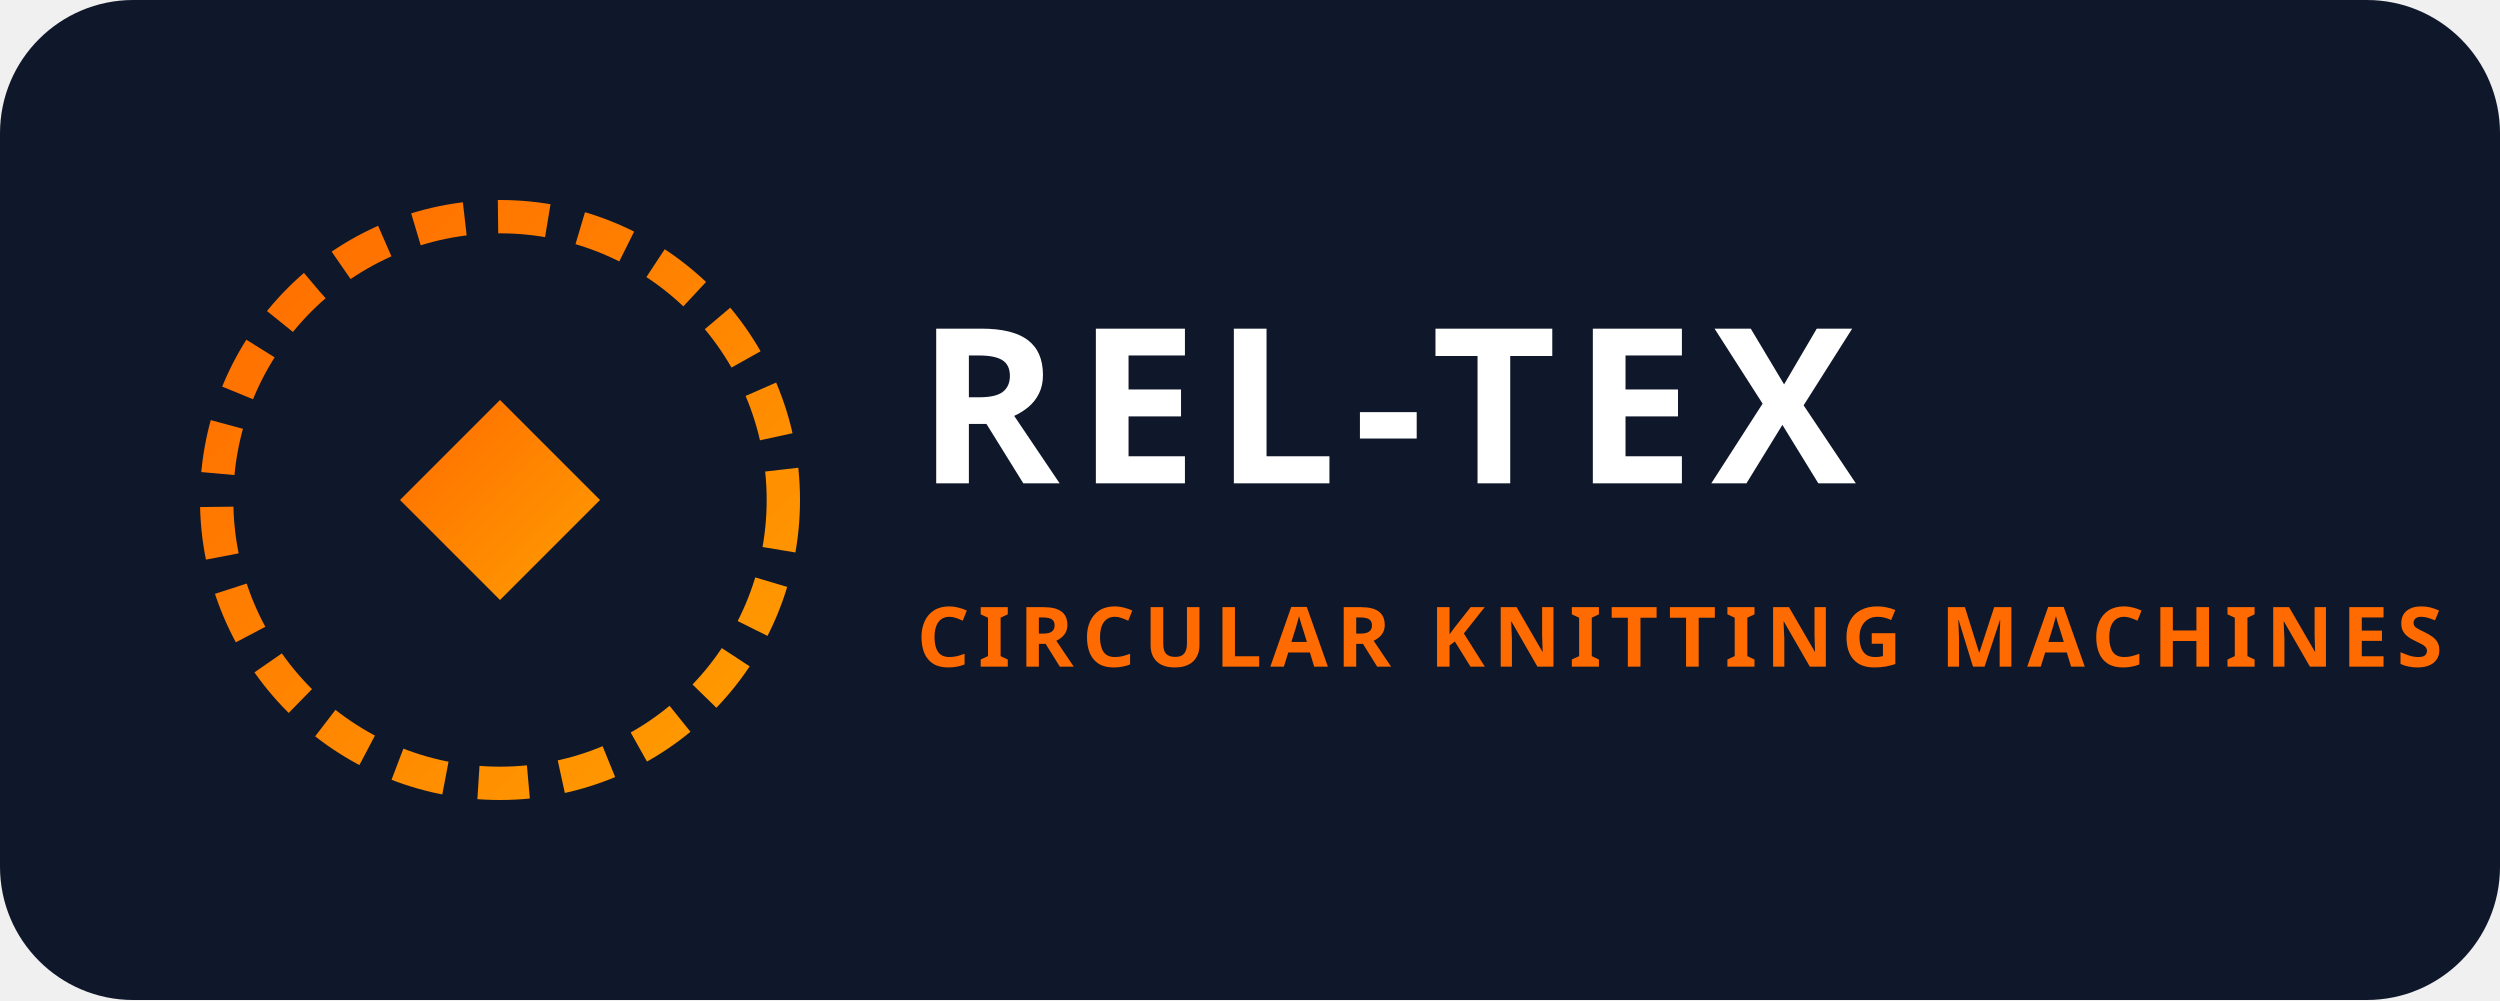
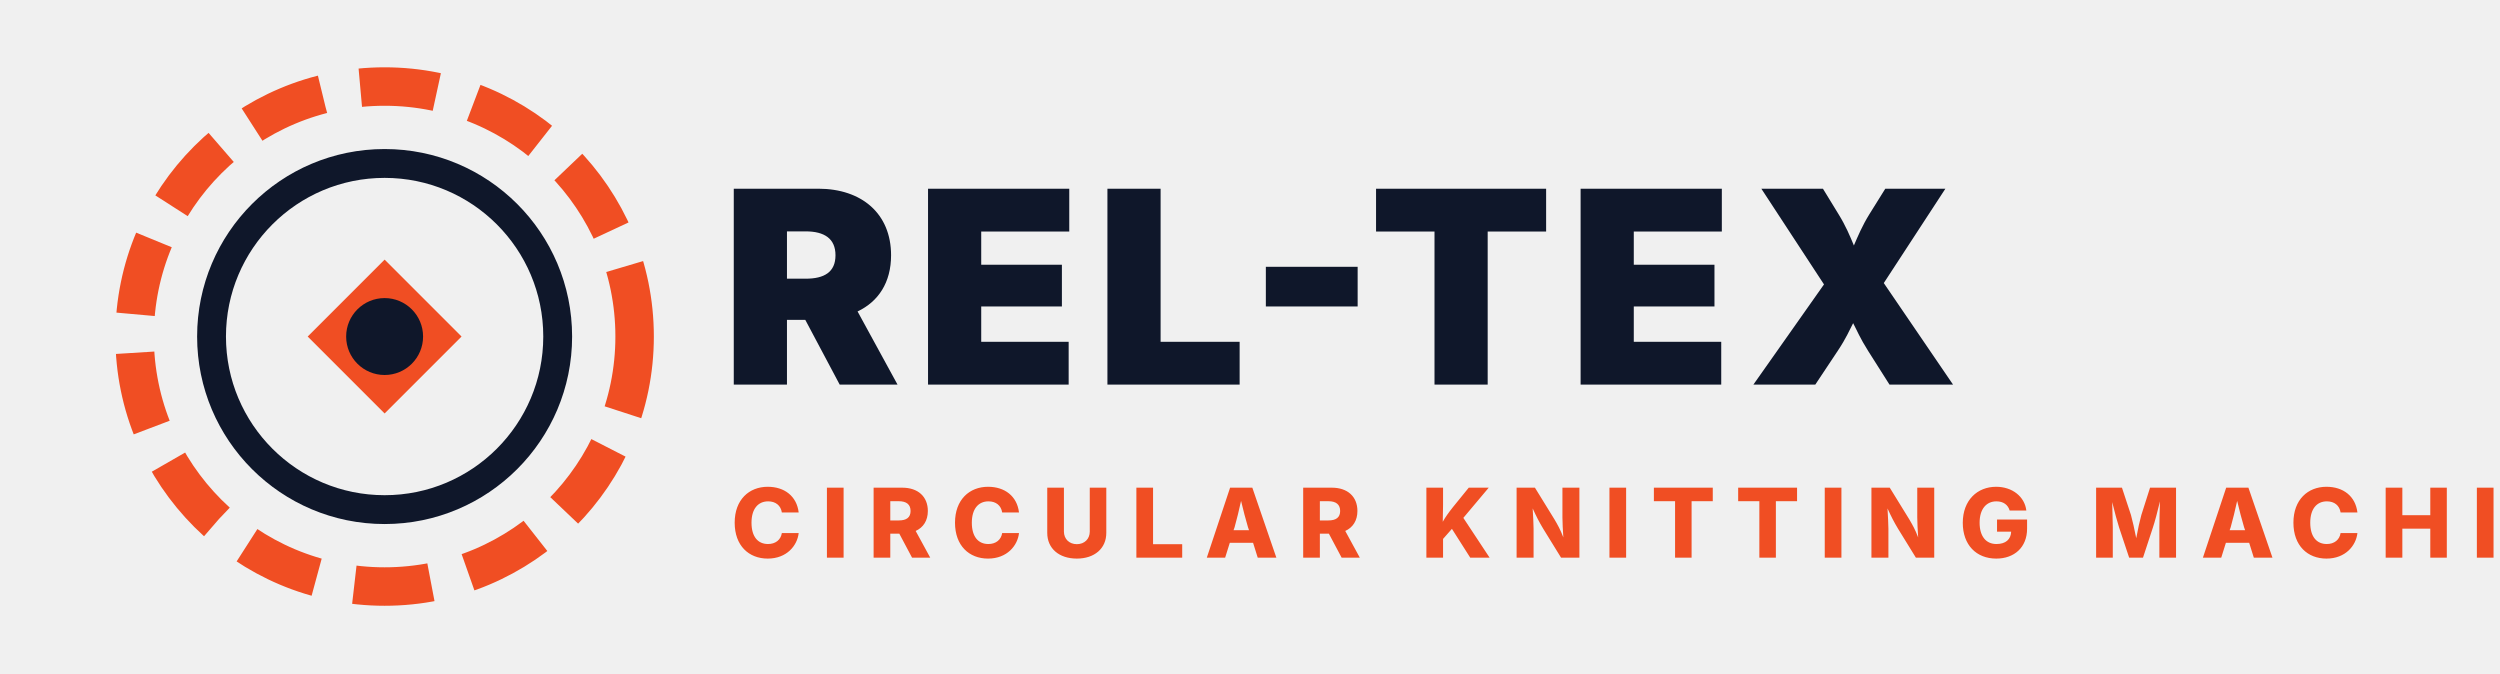
- <svg xmlns="http://www.w3.org/2000/svg" viewBox="0 0 300 120" width="300" height="120">
-   <defs>
-     <linearGradient id="relGrad" x1="0%" y1="0%" x2="100%" y2="100%">
-       <stop offset="0%" stop-color="#ff6b00" />
-       <stop offset="100%" stop-color="#ff9e00" />
-     </linearGradient>
-   </defs>
-   <rect width="300" height="120" rx="16" fill="#0f172a" />
-   <circle cx="60" cy="60" r="34" fill="none" stroke="url(#relGrad)" stroke-width="4" stroke-dasharray="6,4" />
-   <path d="M48 60 L60 48 L72 60 L60 72 Z" fill="url(#relGrad)" />
-   <text x="110" y="58" font-family="'Outfit', 'Segoe UI', sans-serif" font-weight="900" font-size="26" fill="#ffffff" letter-spacing="2">REL-TEX</text>
-   <text x="110" y="80" font-family="'Segoe UI', sans-serif" font-weight="700" font-size="10" fill="#ff6b00" letter-spacing="1">CIRCULAR KNITTING MACHINES</text>
+ <svg xmlns="http://www.w3.org/2000/svg" viewBox="0 0 260 70" width="260" height="70">
+   <g transform="translate(10, 5)">
+     <circle cx="30" cy="30" r="26" fill="none" stroke="#f04e23" stroke-width="4" stroke-dasharray="8 4" />
+     <circle cx="30" cy="30" r="18" fill="none" stroke="#0f172a" stroke-width="3" />
+     <path d="M22 30 L30 22 L38 30 L30 38 Z" fill="#f04e23" />
+     <circle cx="30" cy="30" r="4" fill="#0f172a" />
+   </g>
+   <text x="75" y="40" font-family="'Plus Jakarta Sans', 'Inter', system-ui, sans-serif" font-weight="900" font-size="28" fill="#0f172a" letter-spacing="1.5">REL-TEX</text>
+   <text x="76" y="58" font-family="'Plus Jakarta Sans', 'Inter', system-ui, sans-serif" font-weight="800" font-size="10" fill="#f04e23" letter-spacing="2">CIRCULAR KNITTING MACHINES</text>
</svg>
